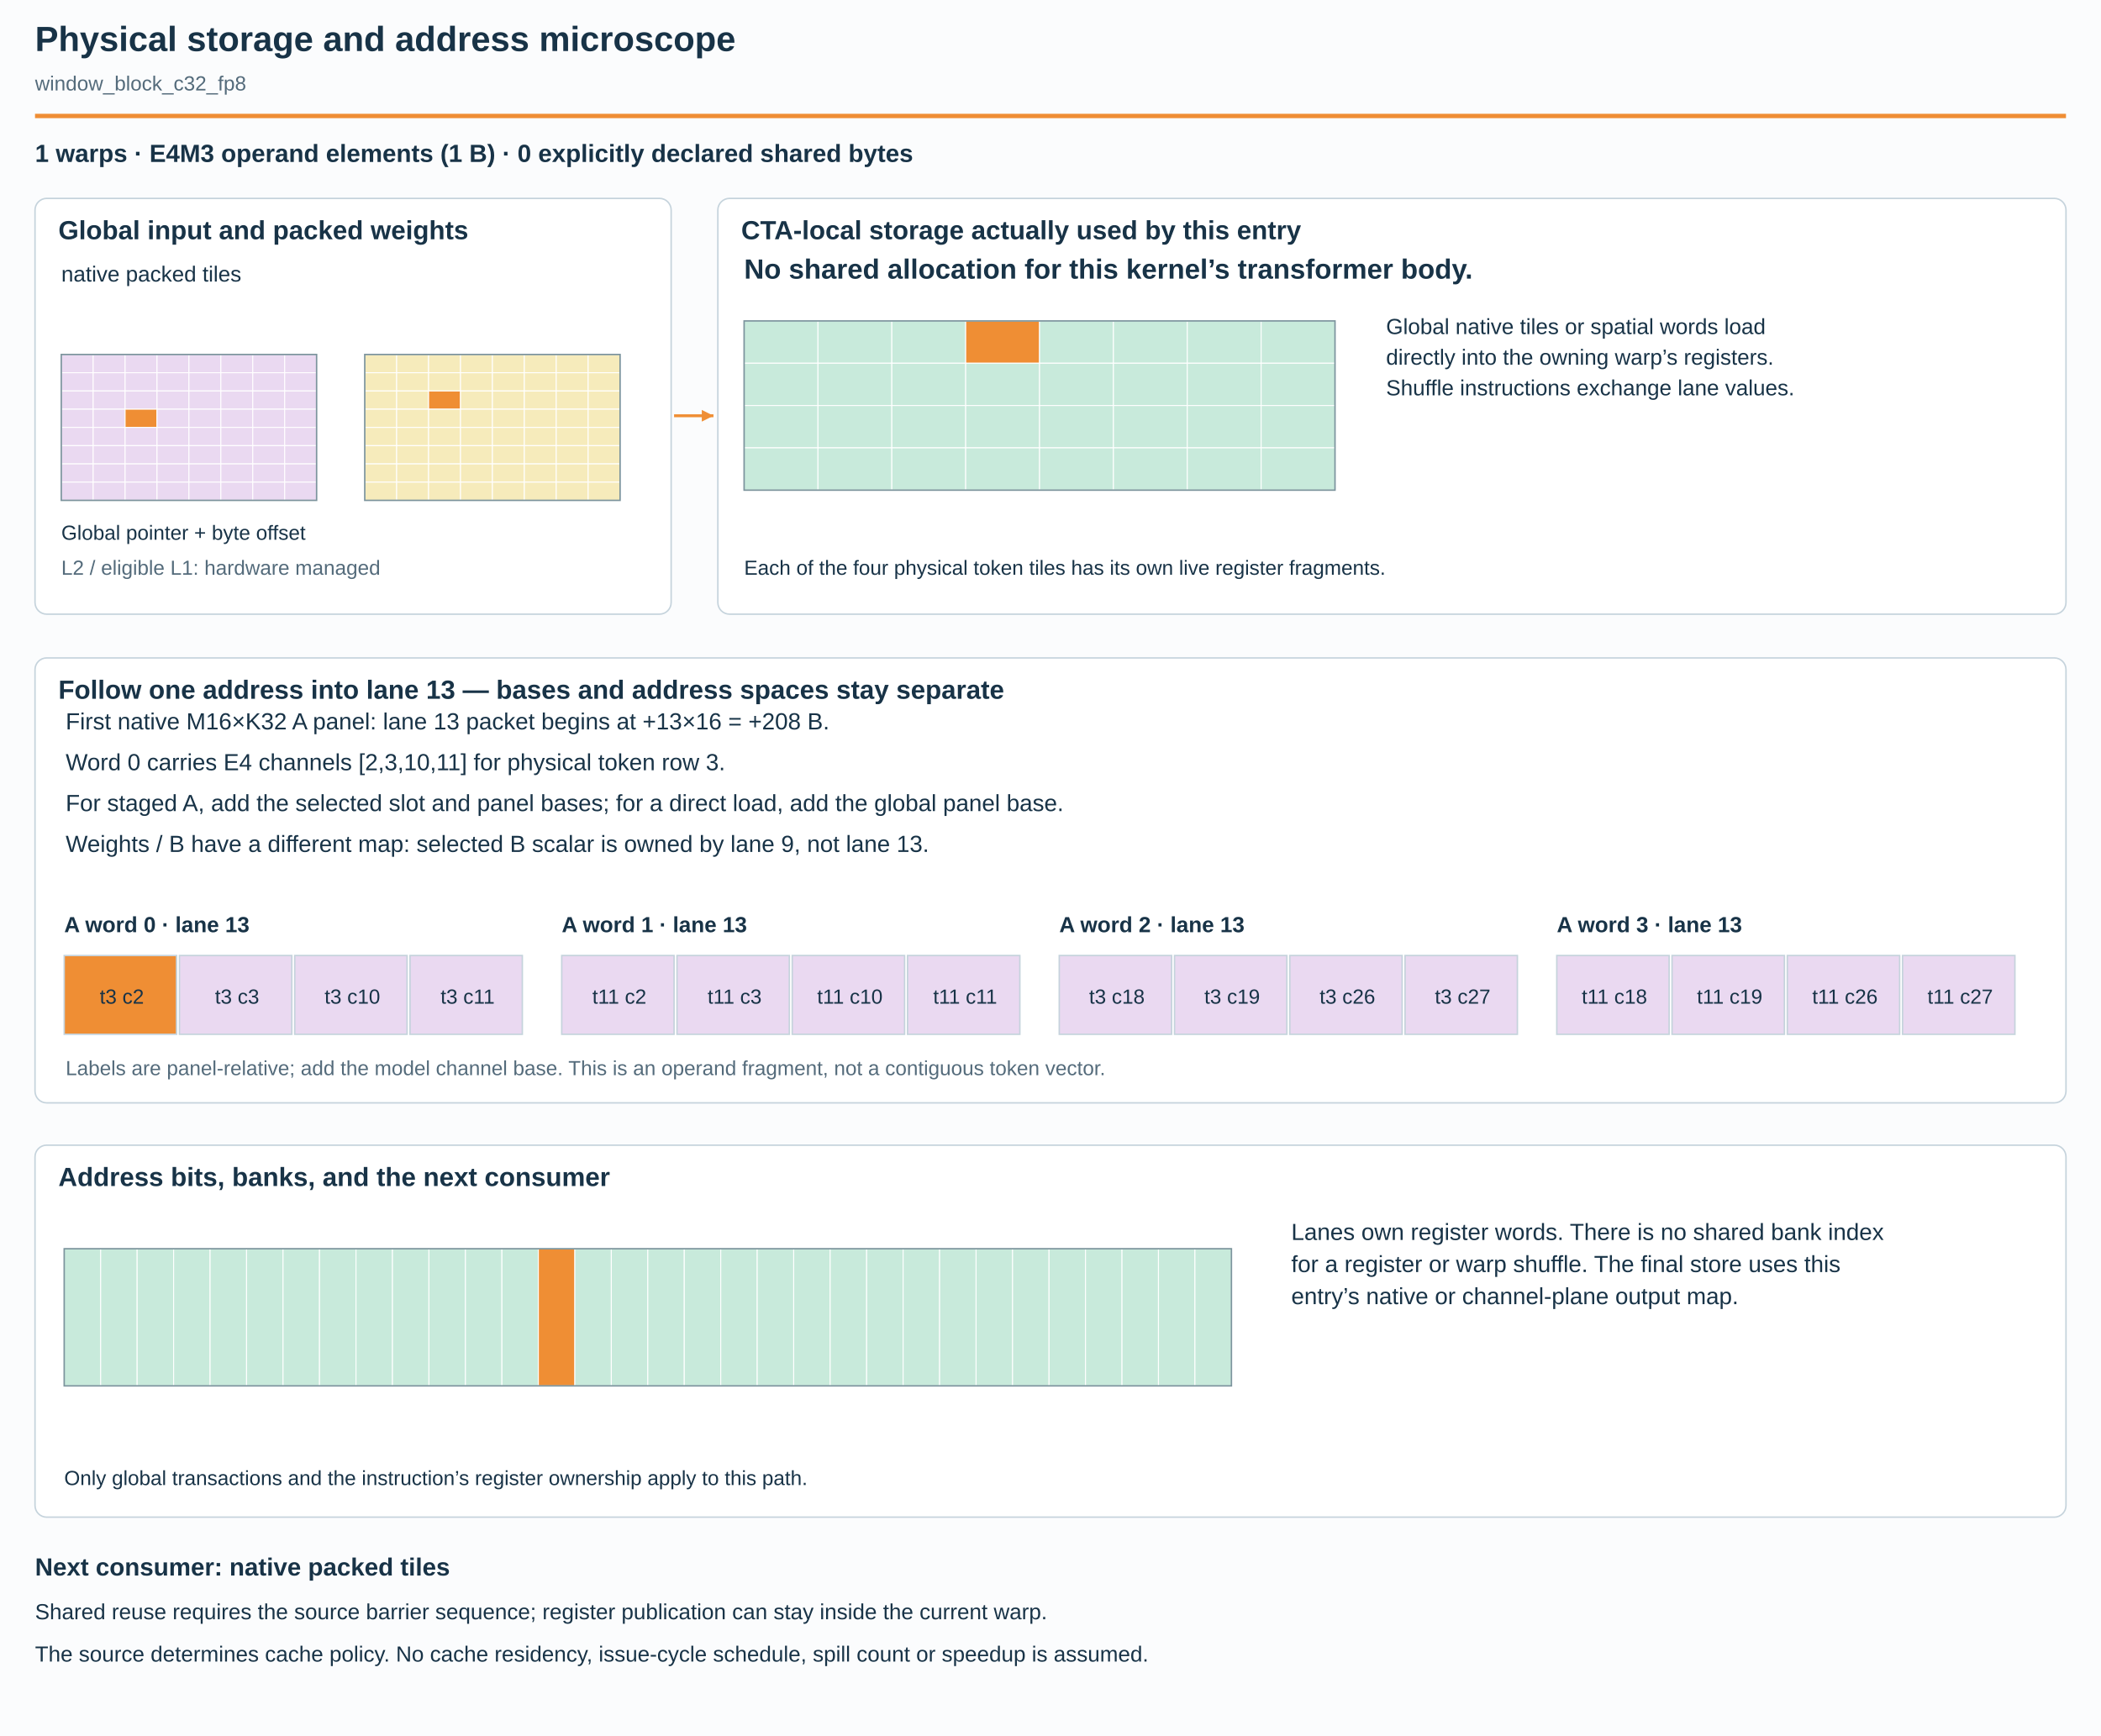
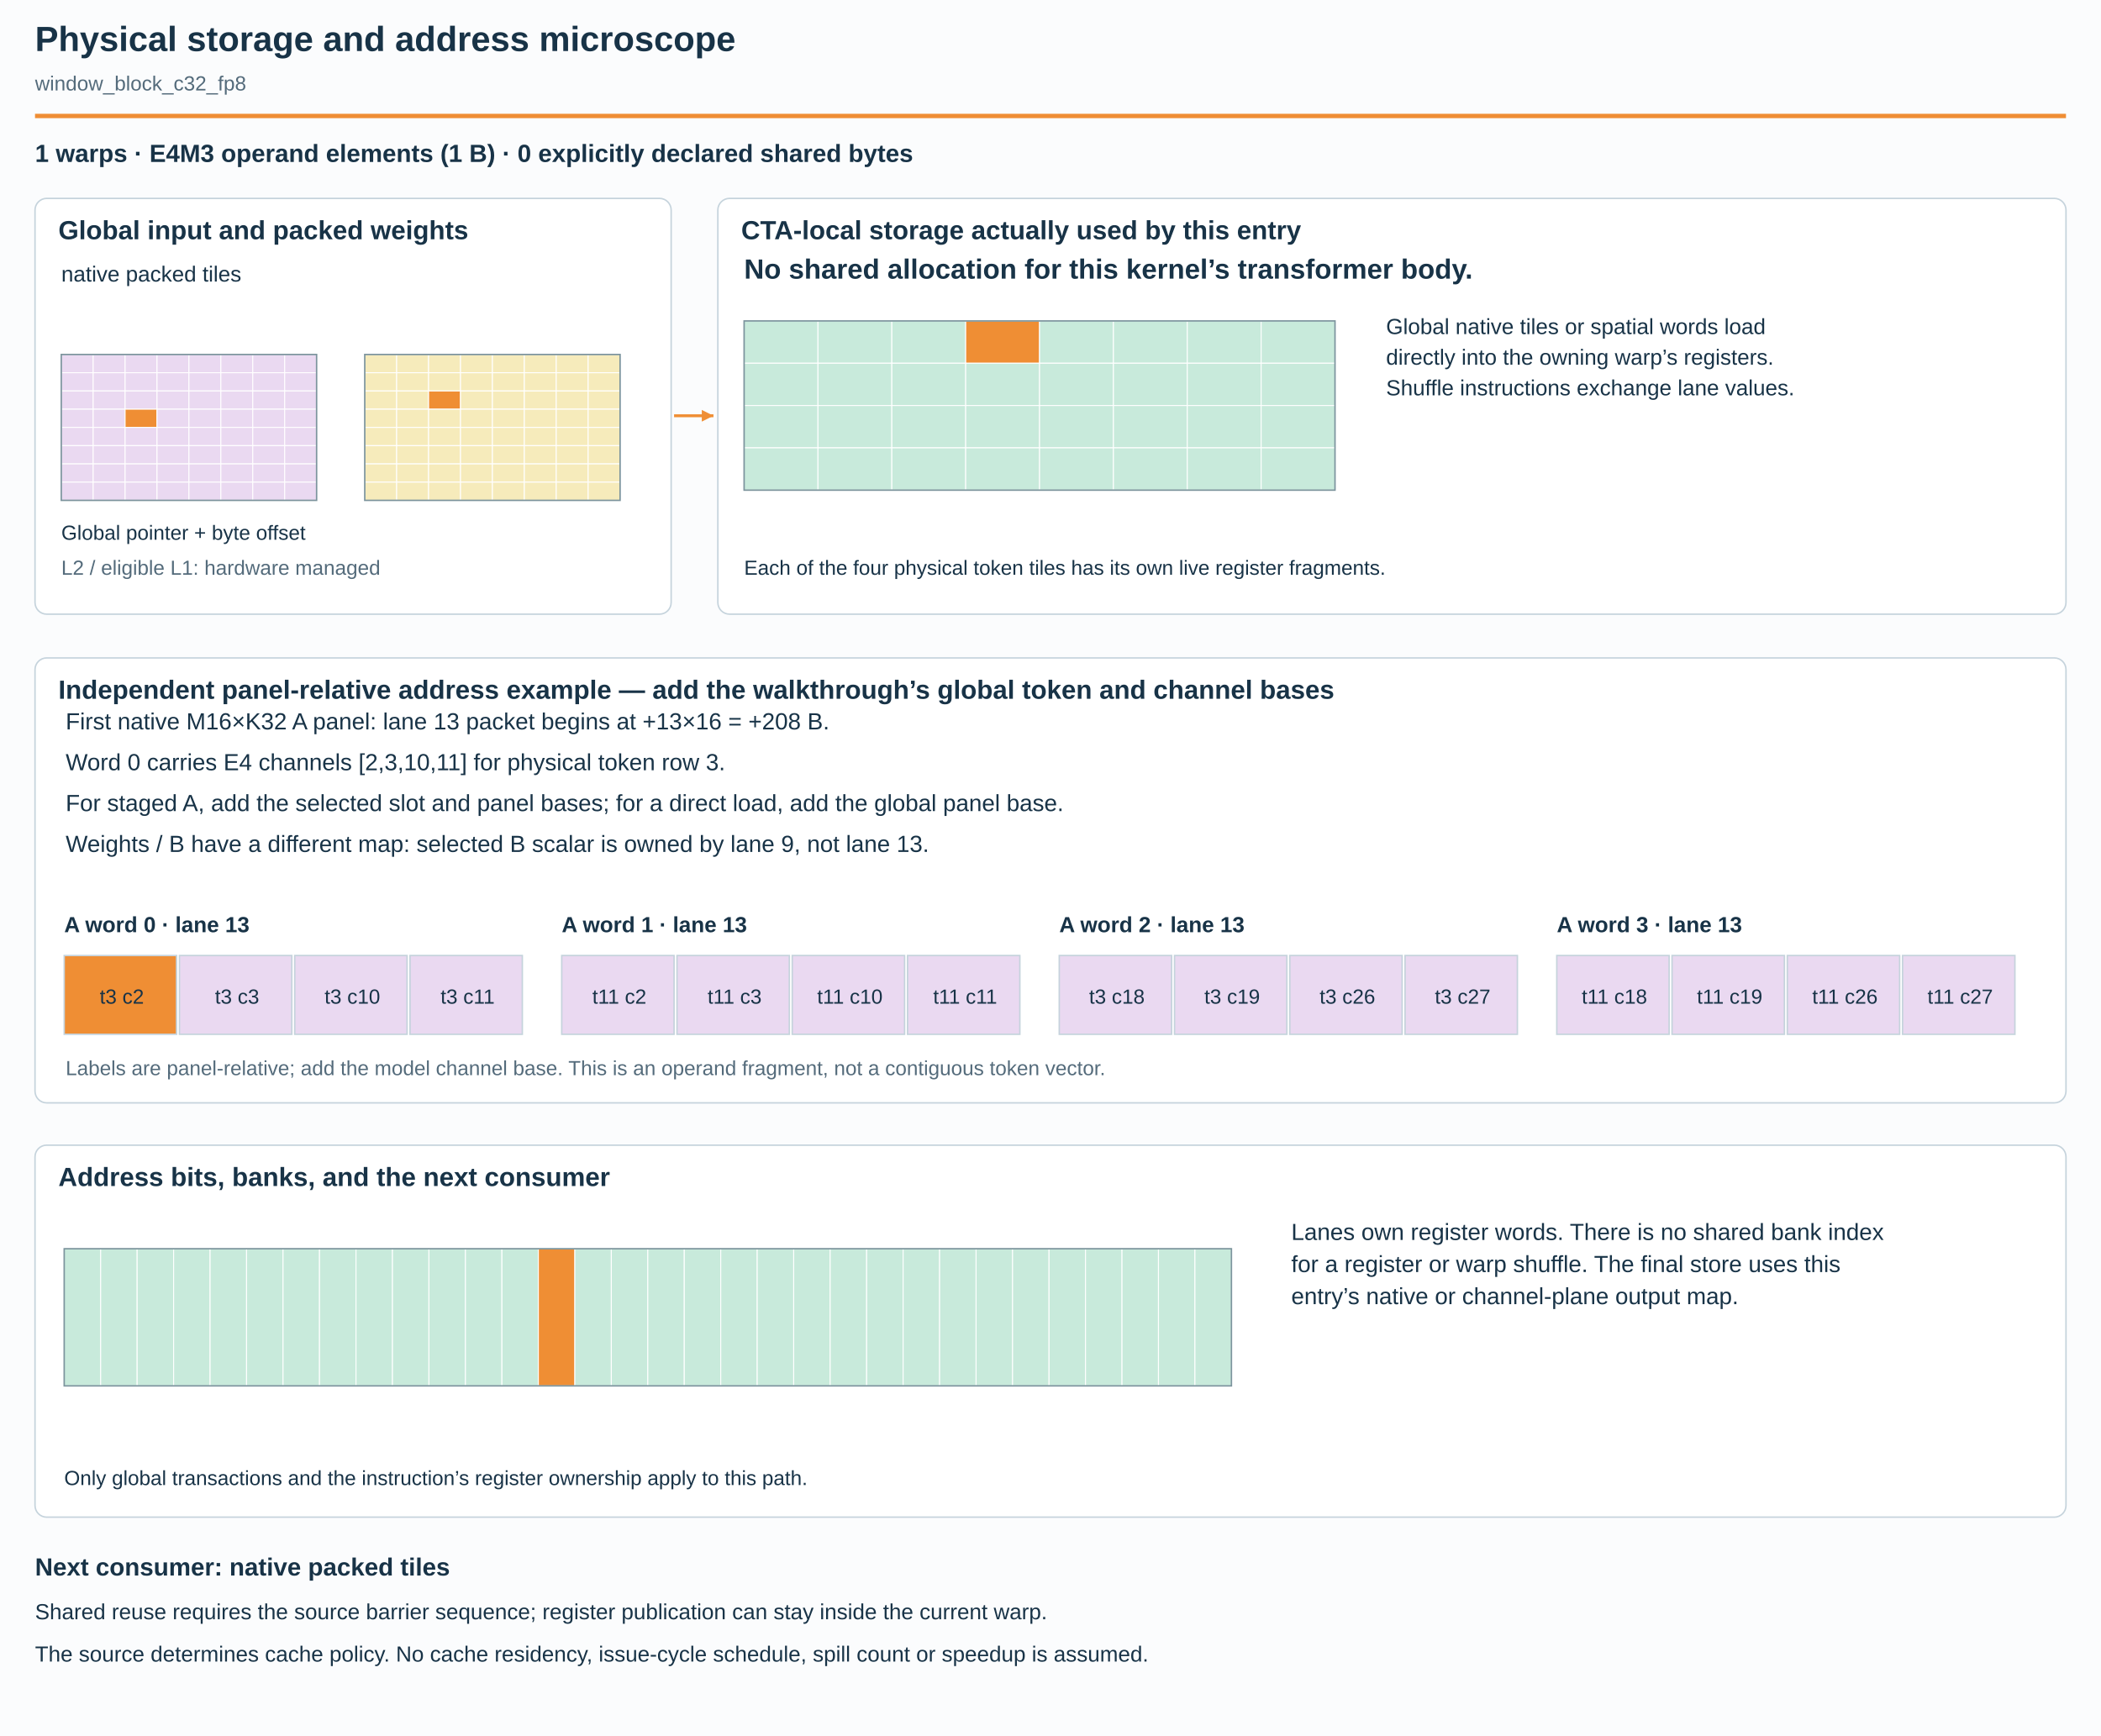
<svg xmlns="http://www.w3.org/2000/svg" viewBox="0 0 1440 1190" role="img" aria-labelledby="title desc" data-kernel="window_block_c32_fp8">
  <rect x="0" y="0" width="1440" height="1190" rx="0" fill="#fbfcfd" stroke="none" stroke-width="1" />
  <text x="24" y="35" text-anchor="start" style="font-family:Segoe UI,Arial,sans-serif;font-size:24px;fill:#183347;font-weight:650">Physical storage and address microscope</text>
  <text x="24" y="62" text-anchor="start" style="font-family:Segoe UI,Arial,sans-serif;font-size:14px;fill:#546b7b;font-weight:400">window_block_c32_fp8</text>
  <rect x="24" y="78" width="1392" height="3" rx="0" fill="#ef8e34" stroke="none" stroke-width="1" />
  <text x="24" y="111" text-anchor="start" style="font-family:Segoe UI,Arial,sans-serif;font-size:17px;fill:#183347;font-weight:650">1 warps · E4M3 operand elements (1 B) · 0 explicitly declared shared bytes</text>
  <rect x="24" y="136" width="436" height="285" rx="8" fill="#fff" stroke="#c5d3dc" stroke-width="1" />
  <text x="40" y="164" text-anchor="start" style="font-family:Segoe UI,Arial,sans-serif;font-size:18px;fill:#183347;font-weight:650">Global input and packed weights</text>
  <text x="42" y="193" text-anchor="start" style="font-family:Segoe UI,Arial,sans-serif;font-size:15px;fill:#183347;font-weight:400">native packed tiles</text>
  <rect x="42.0" y="243.0" width="21.875" height="12.5" rx="0" fill="#ead9f1" stroke="#ffffff" stroke-width="0.65" />
  <rect x="63.875" y="243.0" width="21.875" height="12.5" rx="0" fill="#ead9f1" stroke="#ffffff" stroke-width="0.65" />
  <rect x="85.75" y="243.0" width="21.875" height="12.5" rx="0" fill="#ead9f1" stroke="#ffffff" stroke-width="0.65" />
  <rect x="107.625" y="243.0" width="21.875" height="12.5" rx="0" fill="#ead9f1" stroke="#ffffff" stroke-width="0.65" />
  <rect x="129.5" y="243.0" width="21.875" height="12.5" rx="0" fill="#ead9f1" stroke="#ffffff" stroke-width="0.65" />
  <rect x="151.375" y="243.0" width="21.875" height="12.5" rx="0" fill="#ead9f1" stroke="#ffffff" stroke-width="0.65" />
  <rect x="173.25" y="243.0" width="21.875" height="12.5" rx="0" fill="#ead9f1" stroke="#ffffff" stroke-width="0.65" />
  <rect x="195.125" y="243.0" width="21.875" height="12.5" rx="0" fill="#ead9f1" stroke="#ffffff" stroke-width="0.65" />
  <rect x="42.0" y="255.5" width="21.875" height="12.5" rx="0" fill="#ead9f1" stroke="#ffffff" stroke-width="0.65" />
  <rect x="63.875" y="255.5" width="21.875" height="12.5" rx="0" fill="#ead9f1" stroke="#ffffff" stroke-width="0.65" />
  <rect x="85.75" y="255.5" width="21.875" height="12.5" rx="0" fill="#ead9f1" stroke="#ffffff" stroke-width="0.65" />
  <rect x="107.625" y="255.5" width="21.875" height="12.5" rx="0" fill="#ead9f1" stroke="#ffffff" stroke-width="0.65" />
  <rect x="129.5" y="255.5" width="21.875" height="12.5" rx="0" fill="#ead9f1" stroke="#ffffff" stroke-width="0.65" />
  <rect x="151.375" y="255.5" width="21.875" height="12.5" rx="0" fill="#ead9f1" stroke="#ffffff" stroke-width="0.65" />
  <rect x="173.25" y="255.5" width="21.875" height="12.5" rx="0" fill="#ead9f1" stroke="#ffffff" stroke-width="0.65" />
  <rect x="195.125" y="255.5" width="21.875" height="12.5" rx="0" fill="#ead9f1" stroke="#ffffff" stroke-width="0.65" />
  <rect x="42.0" y="268.0" width="21.875" height="12.5" rx="0" fill="#ead9f1" stroke="#ffffff" stroke-width="0.65" />
  <rect x="63.875" y="268.0" width="21.875" height="12.5" rx="0" fill="#ead9f1" stroke="#ffffff" stroke-width="0.65" />
  <rect x="85.75" y="268.0" width="21.875" height="12.5" rx="0" fill="#ead9f1" stroke="#ffffff" stroke-width="0.65" />
  <rect x="107.625" y="268.0" width="21.875" height="12.5" rx="0" fill="#ead9f1" stroke="#ffffff" stroke-width="0.65" />
  <rect x="129.5" y="268.0" width="21.875" height="12.5" rx="0" fill="#ead9f1" stroke="#ffffff" stroke-width="0.65" />
  <rect x="151.375" y="268.0" width="21.875" height="12.5" rx="0" fill="#ead9f1" stroke="#ffffff" stroke-width="0.65" />
  <rect x="173.25" y="268.0" width="21.875" height="12.5" rx="0" fill="#ead9f1" stroke="#ffffff" stroke-width="0.65" />
  <rect x="195.125" y="268.0" width="21.875" height="12.5" rx="0" fill="#ead9f1" stroke="#ffffff" stroke-width="0.65" />
  <rect x="42.0" y="280.5" width="21.875" height="12.5" rx="0" fill="#ead9f1" stroke="#ffffff" stroke-width="0.65" />
  <rect x="63.875" y="280.5" width="21.875" height="12.5" rx="0" fill="#ead9f1" stroke="#ffffff" stroke-width="0.65" />
  <rect x="85.75" y="280.5" width="21.875" height="12.5" rx="0" fill="#ef8e34" stroke="#ffffff" stroke-width="0.65" />
  <rect x="107.625" y="280.5" width="21.875" height="12.5" rx="0" fill="#ead9f1" stroke="#ffffff" stroke-width="0.65" />
  <rect x="129.5" y="280.5" width="21.875" height="12.5" rx="0" fill="#ead9f1" stroke="#ffffff" stroke-width="0.65" />
  <rect x="151.375" y="280.5" width="21.875" height="12.5" rx="0" fill="#ead9f1" stroke="#ffffff" stroke-width="0.65" />
  <rect x="173.25" y="280.5" width="21.875" height="12.5" rx="0" fill="#ead9f1" stroke="#ffffff" stroke-width="0.65" />
  <rect x="195.125" y="280.5" width="21.875" height="12.5" rx="0" fill="#ead9f1" stroke="#ffffff" stroke-width="0.65" />
  <rect x="42.0" y="293.0" width="21.875" height="12.5" rx="0" fill="#ead9f1" stroke="#ffffff" stroke-width="0.65" />
  <rect x="63.875" y="293.0" width="21.875" height="12.5" rx="0" fill="#ead9f1" stroke="#ffffff" stroke-width="0.65" />
  <rect x="85.75" y="293.0" width="21.875" height="12.5" rx="0" fill="#ead9f1" stroke="#ffffff" stroke-width="0.65" />
  <rect x="107.625" y="293.0" width="21.875" height="12.5" rx="0" fill="#ead9f1" stroke="#ffffff" stroke-width="0.65" />
  <rect x="129.5" y="293.0" width="21.875" height="12.5" rx="0" fill="#ead9f1" stroke="#ffffff" stroke-width="0.65" />
  <rect x="151.375" y="293.0" width="21.875" height="12.5" rx="0" fill="#ead9f1" stroke="#ffffff" stroke-width="0.65" />
  <rect x="173.25" y="293.0" width="21.875" height="12.5" rx="0" fill="#ead9f1" stroke="#ffffff" stroke-width="0.65" />
  <rect x="195.125" y="293.0" width="21.875" height="12.5" rx="0" fill="#ead9f1" stroke="#ffffff" stroke-width="0.65" />
  <rect x="42.0" y="305.5" width="21.875" height="12.5" rx="0" fill="#ead9f1" stroke="#ffffff" stroke-width="0.65" />
  <rect x="63.875" y="305.5" width="21.875" height="12.5" rx="0" fill="#ead9f1" stroke="#ffffff" stroke-width="0.65" />
  <rect x="85.75" y="305.5" width="21.875" height="12.5" rx="0" fill="#ead9f1" stroke="#ffffff" stroke-width="0.65" />
  <rect x="107.625" y="305.5" width="21.875" height="12.5" rx="0" fill="#ead9f1" stroke="#ffffff" stroke-width="0.65" />
  <rect x="129.5" y="305.5" width="21.875" height="12.5" rx="0" fill="#ead9f1" stroke="#ffffff" stroke-width="0.65" />
  <rect x="151.375" y="305.5" width="21.875" height="12.5" rx="0" fill="#ead9f1" stroke="#ffffff" stroke-width="0.65" />
  <rect x="173.25" y="305.5" width="21.875" height="12.5" rx="0" fill="#ead9f1" stroke="#ffffff" stroke-width="0.65" />
  <rect x="195.125" y="305.5" width="21.875" height="12.5" rx="0" fill="#ead9f1" stroke="#ffffff" stroke-width="0.65" />
  <rect x="42.0" y="318.0" width="21.875" height="12.5" rx="0" fill="#ead9f1" stroke="#ffffff" stroke-width="0.65" />
  <rect x="63.875" y="318.0" width="21.875" height="12.5" rx="0" fill="#ead9f1" stroke="#ffffff" stroke-width="0.65" />
  <rect x="85.75" y="318.0" width="21.875" height="12.5" rx="0" fill="#ead9f1" stroke="#ffffff" stroke-width="0.65" />
  <rect x="107.625" y="318.0" width="21.875" height="12.5" rx="0" fill="#ead9f1" stroke="#ffffff" stroke-width="0.65" />
  <rect x="129.5" y="318.0" width="21.875" height="12.5" rx="0" fill="#ead9f1" stroke="#ffffff" stroke-width="0.65" />
  <rect x="151.375" y="318.0" width="21.875" height="12.5" rx="0" fill="#ead9f1" stroke="#ffffff" stroke-width="0.65" />
  <rect x="173.25" y="318.0" width="21.875" height="12.5" rx="0" fill="#ead9f1" stroke="#ffffff" stroke-width="0.65" />
  <rect x="195.125" y="318.0" width="21.875" height="12.5" rx="0" fill="#ead9f1" stroke="#ffffff" stroke-width="0.65" />
  <rect x="42.0" y="330.5" width="21.875" height="12.5" rx="0" fill="#ead9f1" stroke="#ffffff" stroke-width="0.65" />
  <rect x="63.875" y="330.5" width="21.875" height="12.5" rx="0" fill="#ead9f1" stroke="#ffffff" stroke-width="0.65" />
  <rect x="85.75" y="330.5" width="21.875" height="12.5" rx="0" fill="#ead9f1" stroke="#ffffff" stroke-width="0.65" />
  <rect x="107.625" y="330.5" width="21.875" height="12.5" rx="0" fill="#ead9f1" stroke="#ffffff" stroke-width="0.65" />
  <rect x="129.5" y="330.5" width="21.875" height="12.5" rx="0" fill="#ead9f1" stroke="#ffffff" stroke-width="0.65" />
  <rect x="151.375" y="330.5" width="21.875" height="12.5" rx="0" fill="#ead9f1" stroke="#ffffff" stroke-width="0.65" />
  <rect x="173.25" y="330.5" width="21.875" height="12.5" rx="0" fill="#ead9f1" stroke="#ffffff" stroke-width="0.65" />
  <rect x="195.125" y="330.5" width="21.875" height="12.5" rx="0" fill="#ead9f1" stroke="#ffffff" stroke-width="0.65" />
  <rect x="42" y="243" width="175" height="100" rx="0" fill="none" stroke="#7c949d" stroke-width="1" />
  <rect x="250.0" y="243.0" width="21.875" height="12.5" rx="0" fill="#f6ebbb" stroke="#ffffff" stroke-width="0.65" />
  <rect x="271.875" y="243.0" width="21.875" height="12.5" rx="0" fill="#f6ebbb" stroke="#ffffff" stroke-width="0.65" />
  <rect x="293.75" y="243.0" width="21.875" height="12.5" rx="0" fill="#f6ebbb" stroke="#ffffff" stroke-width="0.65" />
  <rect x="315.625" y="243.0" width="21.875" height="12.5" rx="0" fill="#f6ebbb" stroke="#ffffff" stroke-width="0.65" />
  <rect x="337.5" y="243.0" width="21.875" height="12.5" rx="0" fill="#f6ebbb" stroke="#ffffff" stroke-width="0.65" />
  <rect x="359.375" y="243.0" width="21.875" height="12.5" rx="0" fill="#f6ebbb" stroke="#ffffff" stroke-width="0.65" />
  <rect x="381.25" y="243.0" width="21.875" height="12.5" rx="0" fill="#f6ebbb" stroke="#ffffff" stroke-width="0.65" />
  <rect x="403.125" y="243.0" width="21.875" height="12.5" rx="0" fill="#f6ebbb" stroke="#ffffff" stroke-width="0.65" />
  <rect x="250.0" y="255.5" width="21.875" height="12.5" rx="0" fill="#f6ebbb" stroke="#ffffff" stroke-width="0.65" />
  <rect x="271.875" y="255.5" width="21.875" height="12.5" rx="0" fill="#f6ebbb" stroke="#ffffff" stroke-width="0.65" />
  <rect x="293.75" y="255.5" width="21.875" height="12.5" rx="0" fill="#f6ebbb" stroke="#ffffff" stroke-width="0.65" />
  <rect x="315.625" y="255.5" width="21.875" height="12.5" rx="0" fill="#f6ebbb" stroke="#ffffff" stroke-width="0.65" />
  <rect x="337.5" y="255.5" width="21.875" height="12.5" rx="0" fill="#f6ebbb" stroke="#ffffff" stroke-width="0.65" />
  <rect x="359.375" y="255.5" width="21.875" height="12.5" rx="0" fill="#f6ebbb" stroke="#ffffff" stroke-width="0.65" />
  <rect x="381.25" y="255.5" width="21.875" height="12.5" rx="0" fill="#f6ebbb" stroke="#ffffff" stroke-width="0.65" />
  <rect x="403.125" y="255.5" width="21.875" height="12.5" rx="0" fill="#f6ebbb" stroke="#ffffff" stroke-width="0.65" />
  <rect x="250.0" y="268.0" width="21.875" height="12.5" rx="0" fill="#f6ebbb" stroke="#ffffff" stroke-width="0.65" />
  <rect x="271.875" y="268.0" width="21.875" height="12.5" rx="0" fill="#f6ebbb" stroke="#ffffff" stroke-width="0.65" />
  <rect x="293.75" y="268.0" width="21.875" height="12.5" rx="0" fill="#ef8e34" stroke="#ffffff" stroke-width="0.65" />
  <rect x="315.625" y="268.0" width="21.875" height="12.5" rx="0" fill="#f6ebbb" stroke="#ffffff" stroke-width="0.65" />
  <rect x="337.5" y="268.0" width="21.875" height="12.5" rx="0" fill="#f6ebbb" stroke="#ffffff" stroke-width="0.65" />
  <rect x="359.375" y="268.0" width="21.875" height="12.5" rx="0" fill="#f6ebbb" stroke="#ffffff" stroke-width="0.65" />
  <rect x="381.25" y="268.0" width="21.875" height="12.5" rx="0" fill="#f6ebbb" stroke="#ffffff" stroke-width="0.65" />
  <rect x="403.125" y="268.0" width="21.875" height="12.5" rx="0" fill="#f6ebbb" stroke="#ffffff" stroke-width="0.65" />
  <rect x="250.0" y="280.5" width="21.875" height="12.5" rx="0" fill="#f6ebbb" stroke="#ffffff" stroke-width="0.65" />
  <rect x="271.875" y="280.5" width="21.875" height="12.5" rx="0" fill="#f6ebbb" stroke="#ffffff" stroke-width="0.65" />
  <rect x="293.75" y="280.5" width="21.875" height="12.5" rx="0" fill="#f6ebbb" stroke="#ffffff" stroke-width="0.65" />
  <rect x="315.625" y="280.5" width="21.875" height="12.5" rx="0" fill="#f6ebbb" stroke="#ffffff" stroke-width="0.65" />
  <rect x="337.5" y="280.5" width="21.875" height="12.5" rx="0" fill="#f6ebbb" stroke="#ffffff" stroke-width="0.65" />
  <rect x="359.375" y="280.5" width="21.875" height="12.5" rx="0" fill="#f6ebbb" stroke="#ffffff" stroke-width="0.65" />
  <rect x="381.25" y="280.5" width="21.875" height="12.5" rx="0" fill="#f6ebbb" stroke="#ffffff" stroke-width="0.65" />
  <rect x="403.125" y="280.5" width="21.875" height="12.5" rx="0" fill="#f6ebbb" stroke="#ffffff" stroke-width="0.65" />
  <rect x="250.0" y="293.0" width="21.875" height="12.5" rx="0" fill="#f6ebbb" stroke="#ffffff" stroke-width="0.65" />
  <rect x="271.875" y="293.0" width="21.875" height="12.5" rx="0" fill="#f6ebbb" stroke="#ffffff" stroke-width="0.65" />
  <rect x="293.75" y="293.0" width="21.875" height="12.5" rx="0" fill="#f6ebbb" stroke="#ffffff" stroke-width="0.65" />
  <rect x="315.625" y="293.0" width="21.875" height="12.5" rx="0" fill="#f6ebbb" stroke="#ffffff" stroke-width="0.65" />
  <rect x="337.5" y="293.0" width="21.875" height="12.5" rx="0" fill="#f6ebbb" stroke="#ffffff" stroke-width="0.65" />
  <rect x="359.375" y="293.0" width="21.875" height="12.5" rx="0" fill="#f6ebbb" stroke="#ffffff" stroke-width="0.65" />
  <rect x="381.25" y="293.0" width="21.875" height="12.5" rx="0" fill="#f6ebbb" stroke="#ffffff" stroke-width="0.65" />
  <rect x="403.125" y="293.0" width="21.875" height="12.5" rx="0" fill="#f6ebbb" stroke="#ffffff" stroke-width="0.65" />
  <rect x="250.0" y="305.5" width="21.875" height="12.5" rx="0" fill="#f6ebbb" stroke="#ffffff" stroke-width="0.65" />
  <rect x="271.875" y="305.5" width="21.875" height="12.5" rx="0" fill="#f6ebbb" stroke="#ffffff" stroke-width="0.65" />
  <rect x="293.75" y="305.5" width="21.875" height="12.5" rx="0" fill="#f6ebbb" stroke="#ffffff" stroke-width="0.65" />
  <rect x="315.625" y="305.5" width="21.875" height="12.5" rx="0" fill="#f6ebbb" stroke="#ffffff" stroke-width="0.65" />
  <rect x="337.5" y="305.5" width="21.875" height="12.5" rx="0" fill="#f6ebbb" stroke="#ffffff" stroke-width="0.65" />
  <rect x="359.375" y="305.5" width="21.875" height="12.5" rx="0" fill="#f6ebbb" stroke="#ffffff" stroke-width="0.65" />
  <rect x="381.25" y="305.5" width="21.875" height="12.5" rx="0" fill="#f6ebbb" stroke="#ffffff" stroke-width="0.65" />
  <rect x="403.125" y="305.5" width="21.875" height="12.5" rx="0" fill="#f6ebbb" stroke="#ffffff" stroke-width="0.65" />
  <rect x="250.0" y="318.0" width="21.875" height="12.5" rx="0" fill="#f6ebbb" stroke="#ffffff" stroke-width="0.65" />
  <rect x="271.875" y="318.0" width="21.875" height="12.5" rx="0" fill="#f6ebbb" stroke="#ffffff" stroke-width="0.65" />
  <rect x="293.75" y="318.0" width="21.875" height="12.5" rx="0" fill="#f6ebbb" stroke="#ffffff" stroke-width="0.65" />
  <rect x="315.625" y="318.0" width="21.875" height="12.5" rx="0" fill="#f6ebbb" stroke="#ffffff" stroke-width="0.65" />
  <rect x="337.5" y="318.0" width="21.875" height="12.5" rx="0" fill="#f6ebbb" stroke="#ffffff" stroke-width="0.65" />
  <rect x="359.375" y="318.0" width="21.875" height="12.5" rx="0" fill="#f6ebbb" stroke="#ffffff" stroke-width="0.65" />
  <rect x="381.25" y="318.0" width="21.875" height="12.5" rx="0" fill="#f6ebbb" stroke="#ffffff" stroke-width="0.65" />
  <rect x="403.125" y="318.0" width="21.875" height="12.5" rx="0" fill="#f6ebbb" stroke="#ffffff" stroke-width="0.65" />
  <rect x="250.0" y="330.5" width="21.875" height="12.5" rx="0" fill="#f6ebbb" stroke="#ffffff" stroke-width="0.65" />
  <rect x="271.875" y="330.5" width="21.875" height="12.5" rx="0" fill="#f6ebbb" stroke="#ffffff" stroke-width="0.65" />
  <rect x="293.75" y="330.5" width="21.875" height="12.5" rx="0" fill="#f6ebbb" stroke="#ffffff" stroke-width="0.65" />
  <rect x="315.625" y="330.5" width="21.875" height="12.5" rx="0" fill="#f6ebbb" stroke="#ffffff" stroke-width="0.65" />
  <rect x="337.5" y="330.5" width="21.875" height="12.5" rx="0" fill="#f6ebbb" stroke="#ffffff" stroke-width="0.65" />
  <rect x="359.375" y="330.5" width="21.875" height="12.5" rx="0" fill="#f6ebbb" stroke="#ffffff" stroke-width="0.65" />
  <rect x="381.25" y="330.5" width="21.875" height="12.5" rx="0" fill="#f6ebbb" stroke="#ffffff" stroke-width="0.65" />
  <rect x="403.125" y="330.5" width="21.875" height="12.5" rx="0" fill="#f6ebbb" stroke="#ffffff" stroke-width="0.65" />
  <rect x="250" y="243" width="175" height="100" rx="0" fill="none" stroke="#7c949d" stroke-width="1" />
  <text x="42" y="370" text-anchor="start" style="font-family:Segoe UI,Arial,sans-serif;font-size:14px;fill:#183347;font-weight:400">Global pointer + byte offset</text>
  <text x="42" y="394" text-anchor="start" style="font-family:Segoe UI,Arial,sans-serif;font-size:14px;fill:#546b7b;font-weight:400">L2 / eligible L1: hardware managed</text>
  <rect x="492" y="136" width="924" height="285" rx="8" fill="#fff" stroke="#c5d3dc" stroke-width="1" />
  <text x="508" y="164" text-anchor="start" style="font-family:Segoe UI,Arial,sans-serif;font-size:18px;fill:#183347;font-weight:650">CTA-local storage actually used by this entry</text>
  <text x="510" y="191" text-anchor="start" style="font-family:Segoe UI,Arial,sans-serif;font-size:19px;fill:#183347;font-weight:650">No shared allocation for this kernel’s transformer body.</text>
  <rect x="510.0" y="220.0" width="50.625" height="29.0" rx="0" fill="#c8eadb" stroke="#ffffff" stroke-width="0.65" />
  <rect x="560.625" y="220.0" width="50.625" height="29.0" rx="0" fill="#c8eadb" stroke="#ffffff" stroke-width="0.65" />
  <rect x="611.25" y="220.0" width="50.625" height="29.0" rx="0" fill="#c8eadb" stroke="#ffffff" stroke-width="0.65" />
  <rect x="661.875" y="220.0" width="50.625" height="29.0" rx="0" fill="#ef8e34" stroke="#ffffff" stroke-width="0.65" />
  <rect x="712.5" y="220.0" width="50.625" height="29.0" rx="0" fill="#c8eadb" stroke="#ffffff" stroke-width="0.65" />
  <rect x="763.125" y="220.0" width="50.625" height="29.0" rx="0" fill="#c8eadb" stroke="#ffffff" stroke-width="0.65" />
  <rect x="813.75" y="220.0" width="50.625" height="29.0" rx="0" fill="#c8eadb" stroke="#ffffff" stroke-width="0.65" />
  <rect x="864.375" y="220.0" width="50.625" height="29.0" rx="0" fill="#c8eadb" stroke="#ffffff" stroke-width="0.65" />
  <rect x="510.0" y="249.0" width="50.625" height="29.0" rx="0" fill="#c8eadb" stroke="#ffffff" stroke-width="0.65" />
  <rect x="560.625" y="249.0" width="50.625" height="29.0" rx="0" fill="#c8eadb" stroke="#ffffff" stroke-width="0.65" />
  <rect x="611.25" y="249.0" width="50.625" height="29.0" rx="0" fill="#c8eadb" stroke="#ffffff" stroke-width="0.65" />
  <rect x="661.875" y="249.0" width="50.625" height="29.0" rx="0" fill="#c8eadb" stroke="#ffffff" stroke-width="0.65" />
  <rect x="712.5" y="249.0" width="50.625" height="29.0" rx="0" fill="#c8eadb" stroke="#ffffff" stroke-width="0.65" />
  <rect x="763.125" y="249.0" width="50.625" height="29.0" rx="0" fill="#c8eadb" stroke="#ffffff" stroke-width="0.65" />
  <rect x="813.75" y="249.0" width="50.625" height="29.0" rx="0" fill="#c8eadb" stroke="#ffffff" stroke-width="0.65" />
  <rect x="864.375" y="249.0" width="50.625" height="29.0" rx="0" fill="#c8eadb" stroke="#ffffff" stroke-width="0.65" />
  <rect x="510.0" y="278.0" width="50.625" height="29.0" rx="0" fill="#c8eadb" stroke="#ffffff" stroke-width="0.65" />
  <rect x="560.625" y="278.0" width="50.625" height="29.0" rx="0" fill="#c8eadb" stroke="#ffffff" stroke-width="0.65" />
  <rect x="611.25" y="278.0" width="50.625" height="29.0" rx="0" fill="#c8eadb" stroke="#ffffff" stroke-width="0.65" />
  <rect x="661.875" y="278.0" width="50.625" height="29.0" rx="0" fill="#c8eadb" stroke="#ffffff" stroke-width="0.65" />
  <rect x="712.5" y="278.0" width="50.625" height="29.0" rx="0" fill="#c8eadb" stroke="#ffffff" stroke-width="0.65" />
  <rect x="763.125" y="278.0" width="50.625" height="29.0" rx="0" fill="#c8eadb" stroke="#ffffff" stroke-width="0.65" />
  <rect x="813.75" y="278.0" width="50.625" height="29.0" rx="0" fill="#c8eadb" stroke="#ffffff" stroke-width="0.65" />
  <rect x="864.375" y="278.0" width="50.625" height="29.0" rx="0" fill="#c8eadb" stroke="#ffffff" stroke-width="0.65" />
  <rect x="510.0" y="307.0" width="50.625" height="29.0" rx="0" fill="#c8eadb" stroke="#ffffff" stroke-width="0.65" />
  <rect x="560.625" y="307.0" width="50.625" height="29.0" rx="0" fill="#c8eadb" stroke="#ffffff" stroke-width="0.65" />
  <rect x="611.25" y="307.0" width="50.625" height="29.0" rx="0" fill="#c8eadb" stroke="#ffffff" stroke-width="0.65" />
  <rect x="661.875" y="307.0" width="50.625" height="29.0" rx="0" fill="#c8eadb" stroke="#ffffff" stroke-width="0.65" />
  <rect x="712.5" y="307.0" width="50.625" height="29.0" rx="0" fill="#c8eadb" stroke="#ffffff" stroke-width="0.65" />
  <rect x="763.125" y="307.0" width="50.625" height="29.0" rx="0" fill="#c8eadb" stroke="#ffffff" stroke-width="0.65" />
  <rect x="813.75" y="307.0" width="50.625" height="29.0" rx="0" fill="#c8eadb" stroke="#ffffff" stroke-width="0.65" />
  <rect x="864.375" y="307.0" width="50.625" height="29.0" rx="0" fill="#c8eadb" stroke="#ffffff" stroke-width="0.65" />
  <rect x="510" y="220" width="405" height="116" rx="0" fill="none" stroke="#7c949d" stroke-width="1" />
  <text x="950" y="229" text-anchor="start" style="font-family:Segoe UI,Arial,sans-serif;font-size:15px;fill:#183347;font-weight:400">Global native tiles or spatial words load</text>
  <text x="950" y="250" text-anchor="start" style="font-family:Segoe UI,Arial,sans-serif;font-size:15px;fill:#183347;font-weight:400">directly into the owning warp’s registers.</text>
  <text x="950" y="271" text-anchor="start" style="font-family:Segoe UI,Arial,sans-serif;font-size:15px;fill:#183347;font-weight:400">Shuffle instructions exchange lane values.</text>
  <text x="510" y="394" text-anchor="start" style="font-family:Segoe UI,Arial,sans-serif;font-size:14px;fill:#183347;font-weight:400">Each of the four physical token tiles has its own live register fragments.</text>
  <path d="M462,285 L489,285" fill="none" stroke="#ef8e34" stroke-width="2" />
  <polygon points="489.0,285.0 481.0,281.0 481.0,289.0" fill="#ef8e34" />
  <rect x="24" y="451" width="1392" height="305" rx="8" fill="#fff" stroke="#c5d3dc" stroke-width="1" />
-   <text x="40" y="479" text-anchor="start" style="font-family:Segoe UI,Arial,sans-serif;font-size:18px;fill:#183347;font-weight:650">Follow one address into lane 13 — bases and address spaces stay separate</text>
+   <text x="40" y="479" text-anchor="start" style="font-family:Segoe UI,Arial,sans-serif;font-size:18px;fill:#183347;font-weight:650">Independent panel-relative address example — add the walkthrough’s global token and channel bases</text>
  <text x="45" y="500" text-anchor="start" style="font-family:Segoe UI,Arial,sans-serif;font-size:16px;fill:#183347;font-weight:400">First native M16×K32 A panel: lane 13 packet begins at +13×16 = +208 B.</text>
  <text x="45" y="528" text-anchor="start" style="font-family:Segoe UI,Arial,sans-serif;font-size:16px;fill:#183347;font-weight:400">Word 0 carries E4 channels [2,3,10,11] for physical token row 3.</text>
  <text x="45" y="556" text-anchor="start" style="font-family:Segoe UI,Arial,sans-serif;font-size:16px;fill:#183347;font-weight:400">For staged A, add the selected slot and panel bases; for a direct load, add the global panel base.</text>
  <text x="45" y="584" text-anchor="start" style="font-family:Segoe UI,Arial,sans-serif;font-size:16px;fill:#183347;font-weight:400">Weights / B have a different map: selected B scalar is owned by lane 9, not lane 13.</text>
  <text x="44" y="639" text-anchor="start" style="font-family:Segoe UI,Arial,sans-serif;font-size:15px;fill:#183347;font-weight:650">A word 0 · lane 13</text>
  <rect x="44.0" y="655" width="77.0" height="54" rx="0" fill="#ef8e34" stroke="#c5d3dc" stroke-width="1" />
  <text x="83.5" y="688" text-anchor="middle" style="font-family:Segoe UI,Arial,sans-serif;font-size:14px;fill:#183347;font-weight:400">t3 c2</text>
  <rect x="123.0" y="655" width="77.0" height="54" rx="0" fill="#ead9f1" stroke="#c5d3dc" stroke-width="1" />
  <text x="162.5" y="688" text-anchor="middle" style="font-family:Segoe UI,Arial,sans-serif;font-size:14px;fill:#183347;font-weight:400">t3 c3</text>
  <rect x="202.0" y="655" width="77.0" height="54" rx="0" fill="#ead9f1" stroke="#c5d3dc" stroke-width="1" />
  <text x="241.5" y="688" text-anchor="middle" style="font-family:Segoe UI,Arial,sans-serif;font-size:14px;fill:#183347;font-weight:400">t3 c10</text>
  <rect x="281.0" y="655" width="77.0" height="54" rx="0" fill="#ead9f1" stroke="#c5d3dc" stroke-width="1" />
  <text x="320.5" y="688" text-anchor="middle" style="font-family:Segoe UI,Arial,sans-serif;font-size:14px;fill:#183347;font-weight:400">t3 c11</text>
  <text x="385" y="639" text-anchor="start" style="font-family:Segoe UI,Arial,sans-serif;font-size:15px;fill:#183347;font-weight:650">A word 1 · lane 13</text>
  <rect x="385.0" y="655" width="77.0" height="54" rx="0" fill="#ead9f1" stroke="#c5d3dc" stroke-width="1" />
  <text x="424.5" y="688" text-anchor="middle" style="font-family:Segoe UI,Arial,sans-serif;font-size:14px;fill:#183347;font-weight:400">t11 c2</text>
  <rect x="464.0" y="655" width="77.0" height="54" rx="0" fill="#ead9f1" stroke="#c5d3dc" stroke-width="1" />
  <text x="503.5" y="688" text-anchor="middle" style="font-family:Segoe UI,Arial,sans-serif;font-size:14px;fill:#183347;font-weight:400">t11 c3</text>
  <rect x="543.0" y="655" width="77.0" height="54" rx="0" fill="#ead9f1" stroke="#c5d3dc" stroke-width="1" />
  <text x="582.5" y="688" text-anchor="middle" style="font-family:Segoe UI,Arial,sans-serif;font-size:14px;fill:#183347;font-weight:400">t11 c10</text>
  <rect x="622.0" y="655" width="77.0" height="54" rx="0" fill="#ead9f1" stroke="#c5d3dc" stroke-width="1" />
  <text x="661.5" y="688" text-anchor="middle" style="font-family:Segoe UI,Arial,sans-serif;font-size:14px;fill:#183347;font-weight:400">t11 c11</text>
  <text x="726" y="639" text-anchor="start" style="font-family:Segoe UI,Arial,sans-serif;font-size:15px;fill:#183347;font-weight:650">A word 2 · lane 13</text>
  <rect x="726.0" y="655" width="77.0" height="54" rx="0" fill="#ead9f1" stroke="#c5d3dc" stroke-width="1" />
  <text x="765.5" y="688" text-anchor="middle" style="font-family:Segoe UI,Arial,sans-serif;font-size:14px;fill:#183347;font-weight:400">t3 c18</text>
  <rect x="805.0" y="655" width="77.0" height="54" rx="0" fill="#ead9f1" stroke="#c5d3dc" stroke-width="1" />
  <text x="844.5" y="688" text-anchor="middle" style="font-family:Segoe UI,Arial,sans-serif;font-size:14px;fill:#183347;font-weight:400">t3 c19</text>
  <rect x="884.0" y="655" width="77.0" height="54" rx="0" fill="#ead9f1" stroke="#c5d3dc" stroke-width="1" />
  <text x="923.5" y="688" text-anchor="middle" style="font-family:Segoe UI,Arial,sans-serif;font-size:14px;fill:#183347;font-weight:400">t3 c26</text>
  <rect x="963.0" y="655" width="77.0" height="54" rx="0" fill="#ead9f1" stroke="#c5d3dc" stroke-width="1" />
  <text x="1002.5" y="688" text-anchor="middle" style="font-family:Segoe UI,Arial,sans-serif;font-size:14px;fill:#183347;font-weight:400">t3 c27</text>
  <text x="1067" y="639" text-anchor="start" style="font-family:Segoe UI,Arial,sans-serif;font-size:15px;fill:#183347;font-weight:650">A word 3 · lane 13</text>
  <rect x="1067.0" y="655" width="77.0" height="54" rx="0" fill="#ead9f1" stroke="#c5d3dc" stroke-width="1" />
  <text x="1106.5" y="688" text-anchor="middle" style="font-family:Segoe UI,Arial,sans-serif;font-size:14px;fill:#183347;font-weight:400">t11 c18</text>
  <rect x="1146.0" y="655" width="77.0" height="54" rx="0" fill="#ead9f1" stroke="#c5d3dc" stroke-width="1" />
  <text x="1185.5" y="688" text-anchor="middle" style="font-family:Segoe UI,Arial,sans-serif;font-size:14px;fill:#183347;font-weight:400">t11 c19</text>
  <rect x="1225.0" y="655" width="77.0" height="54" rx="0" fill="#ead9f1" stroke="#c5d3dc" stroke-width="1" />
  <text x="1264.5" y="688" text-anchor="middle" style="font-family:Segoe UI,Arial,sans-serif;font-size:14px;fill:#183347;font-weight:400">t11 c26</text>
  <rect x="1304.0" y="655" width="77.0" height="54" rx="0" fill="#ead9f1" stroke="#c5d3dc" stroke-width="1" />
  <text x="1343.5" y="688" text-anchor="middle" style="font-family:Segoe UI,Arial,sans-serif;font-size:14px;fill:#183347;font-weight:400">t11 c27</text>
  <text x="45" y="737" text-anchor="start" style="font-family:Segoe UI,Arial,sans-serif;font-size:14px;fill:#546b7b;font-weight:400">Labels are panel-relative; add the model channel base. This is an operand fragment, not a contiguous token vector.</text>
  <rect x="24" y="785" width="1392" height="255" rx="8" fill="#fff" stroke="#c5d3dc" stroke-width="1" />
  <text x="40" y="813" text-anchor="start" style="font-family:Segoe UI,Arial,sans-serif;font-size:18px;fill:#183347;font-weight:650">Address bits, banks, and the next consumer</text>
  <rect x="44.0" y="856.0" width="25.0" height="94.0" rx="0" fill="#c8eadb" stroke="#ffffff" stroke-width="0.65" />
  <rect x="69.0" y="856.0" width="25.0" height="94.0" rx="0" fill="#c8eadb" stroke="#ffffff" stroke-width="0.65" />
  <rect x="94.0" y="856.0" width="25.0" height="94.0" rx="0" fill="#c8eadb" stroke="#ffffff" stroke-width="0.65" />
  <rect x="119.0" y="856.0" width="25.0" height="94.0" rx="0" fill="#c8eadb" stroke="#ffffff" stroke-width="0.65" />
  <rect x="144.0" y="856.0" width="25.0" height="94.0" rx="0" fill="#c8eadb" stroke="#ffffff" stroke-width="0.65" />
  <rect x="169.0" y="856.0" width="25.0" height="94.0" rx="0" fill="#c8eadb" stroke="#ffffff" stroke-width="0.65" />
  <rect x="194.0" y="856.0" width="25.0" height="94.0" rx="0" fill="#c8eadb" stroke="#ffffff" stroke-width="0.65" />
  <rect x="219.0" y="856.0" width="25.0" height="94.0" rx="0" fill="#c8eadb" stroke="#ffffff" stroke-width="0.65" />
  <rect x="244.0" y="856.0" width="25.0" height="94.0" rx="0" fill="#c8eadb" stroke="#ffffff" stroke-width="0.65" />
  <rect x="269.0" y="856.0" width="25.0" height="94.0" rx="0" fill="#c8eadb" stroke="#ffffff" stroke-width="0.65" />
  <rect x="294.0" y="856.0" width="25.0" height="94.0" rx="0" fill="#c8eadb" stroke="#ffffff" stroke-width="0.65" />
  <rect x="319.0" y="856.0" width="25.0" height="94.0" rx="0" fill="#c8eadb" stroke="#ffffff" stroke-width="0.65" />
  <rect x="344.0" y="856.0" width="25.0" height="94.0" rx="0" fill="#c8eadb" stroke="#ffffff" stroke-width="0.65" />
  <rect x="369.0" y="856.0" width="25.0" height="94.0" rx="0" fill="#ef8e34" stroke="#ffffff" stroke-width="0.65" />
  <rect x="394.0" y="856.0" width="25.0" height="94.0" rx="0" fill="#c8eadb" stroke="#ffffff" stroke-width="0.65" />
  <rect x="419.0" y="856.0" width="25.0" height="94.0" rx="0" fill="#c8eadb" stroke="#ffffff" stroke-width="0.65" />
  <rect x="444.0" y="856.0" width="25.0" height="94.0" rx="0" fill="#c8eadb" stroke="#ffffff" stroke-width="0.65" />
  <rect x="469.0" y="856.0" width="25.0" height="94.0" rx="0" fill="#c8eadb" stroke="#ffffff" stroke-width="0.65" />
  <rect x="494.0" y="856.0" width="25.0" height="94.0" rx="0" fill="#c8eadb" stroke="#ffffff" stroke-width="0.65" />
  <rect x="519.0" y="856.0" width="25.0" height="94.0" rx="0" fill="#c8eadb" stroke="#ffffff" stroke-width="0.65" />
  <rect x="544.0" y="856.0" width="25.0" height="94.0" rx="0" fill="#c8eadb" stroke="#ffffff" stroke-width="0.65" />
  <rect x="569.0" y="856.0" width="25.0" height="94.0" rx="0" fill="#c8eadb" stroke="#ffffff" stroke-width="0.65" />
  <rect x="594.0" y="856.0" width="25.0" height="94.0" rx="0" fill="#c8eadb" stroke="#ffffff" stroke-width="0.65" />
  <rect x="619.0" y="856.0" width="25.0" height="94.0" rx="0" fill="#c8eadb" stroke="#ffffff" stroke-width="0.65" />
  <rect x="644.0" y="856.0" width="25.0" height="94.0" rx="0" fill="#c8eadb" stroke="#ffffff" stroke-width="0.65" />
  <rect x="669.0" y="856.0" width="25.0" height="94.0" rx="0" fill="#c8eadb" stroke="#ffffff" stroke-width="0.65" />
  <rect x="694.0" y="856.0" width="25.0" height="94.0" rx="0" fill="#c8eadb" stroke="#ffffff" stroke-width="0.65" />
  <rect x="719.0" y="856.0" width="25.0" height="94.0" rx="0" fill="#c8eadb" stroke="#ffffff" stroke-width="0.65" />
  <rect x="744.0" y="856.0" width="25.0" height="94.0" rx="0" fill="#c8eadb" stroke="#ffffff" stroke-width="0.65" />
  <rect x="769.0" y="856.0" width="25.0" height="94.0" rx="0" fill="#c8eadb" stroke="#ffffff" stroke-width="0.65" />
  <rect x="794.0" y="856.0" width="25.0" height="94.0" rx="0" fill="#c8eadb" stroke="#ffffff" stroke-width="0.65" />
  <rect x="819.0" y="856.0" width="25.0" height="94.0" rx="0" fill="#c8eadb" stroke="#ffffff" stroke-width="0.65" />
  <rect x="44" y="856" width="800" height="94" rx="0" fill="none" stroke="#7c949d" stroke-width="1" />
  <text x="885" y="850" text-anchor="start" style="font-family:Segoe UI,Arial,sans-serif;font-size:16px;fill:#183347;font-weight:400">Lanes own register words. There is no shared bank index</text>
  <text x="885" y="872" text-anchor="start" style="font-family:Segoe UI,Arial,sans-serif;font-size:16px;fill:#183347;font-weight:400">for a register or warp shuffle. The final store uses this</text>
  <text x="885" y="894" text-anchor="start" style="font-family:Segoe UI,Arial,sans-serif;font-size:16px;fill:#183347;font-weight:400">entry’s native or channel-plane output map.</text>
  <text x="44" y="1018" text-anchor="start" style="font-family:Segoe UI,Arial,sans-serif;font-size:14px;fill:#183347;font-weight:400">Only global transactions and the instruction’s register ownership apply to this path.</text>
  <text x="24" y="1080" text-anchor="start" style="font-family:Segoe UI,Arial,sans-serif;font-size:17px;fill:#183347;font-weight:650">Next consumer: native packed tiles</text>
  <text x="24" y="1110" text-anchor="start" style="font-family:Segoe UI,Arial,sans-serif;font-size:15px;fill:#183347;font-weight:400">Shared reuse requires the source barrier sequence; register publication can stay inside the current warp.</text>
  <text x="24" y="1139" text-anchor="start" style="font-family:Segoe UI,Arial,sans-serif;font-size:15px;fill:#183347;font-weight:400">The source determines cache policy. No cache residency, issue-cycle schedule, spill count or speedup is assumed.</text>
</svg>
